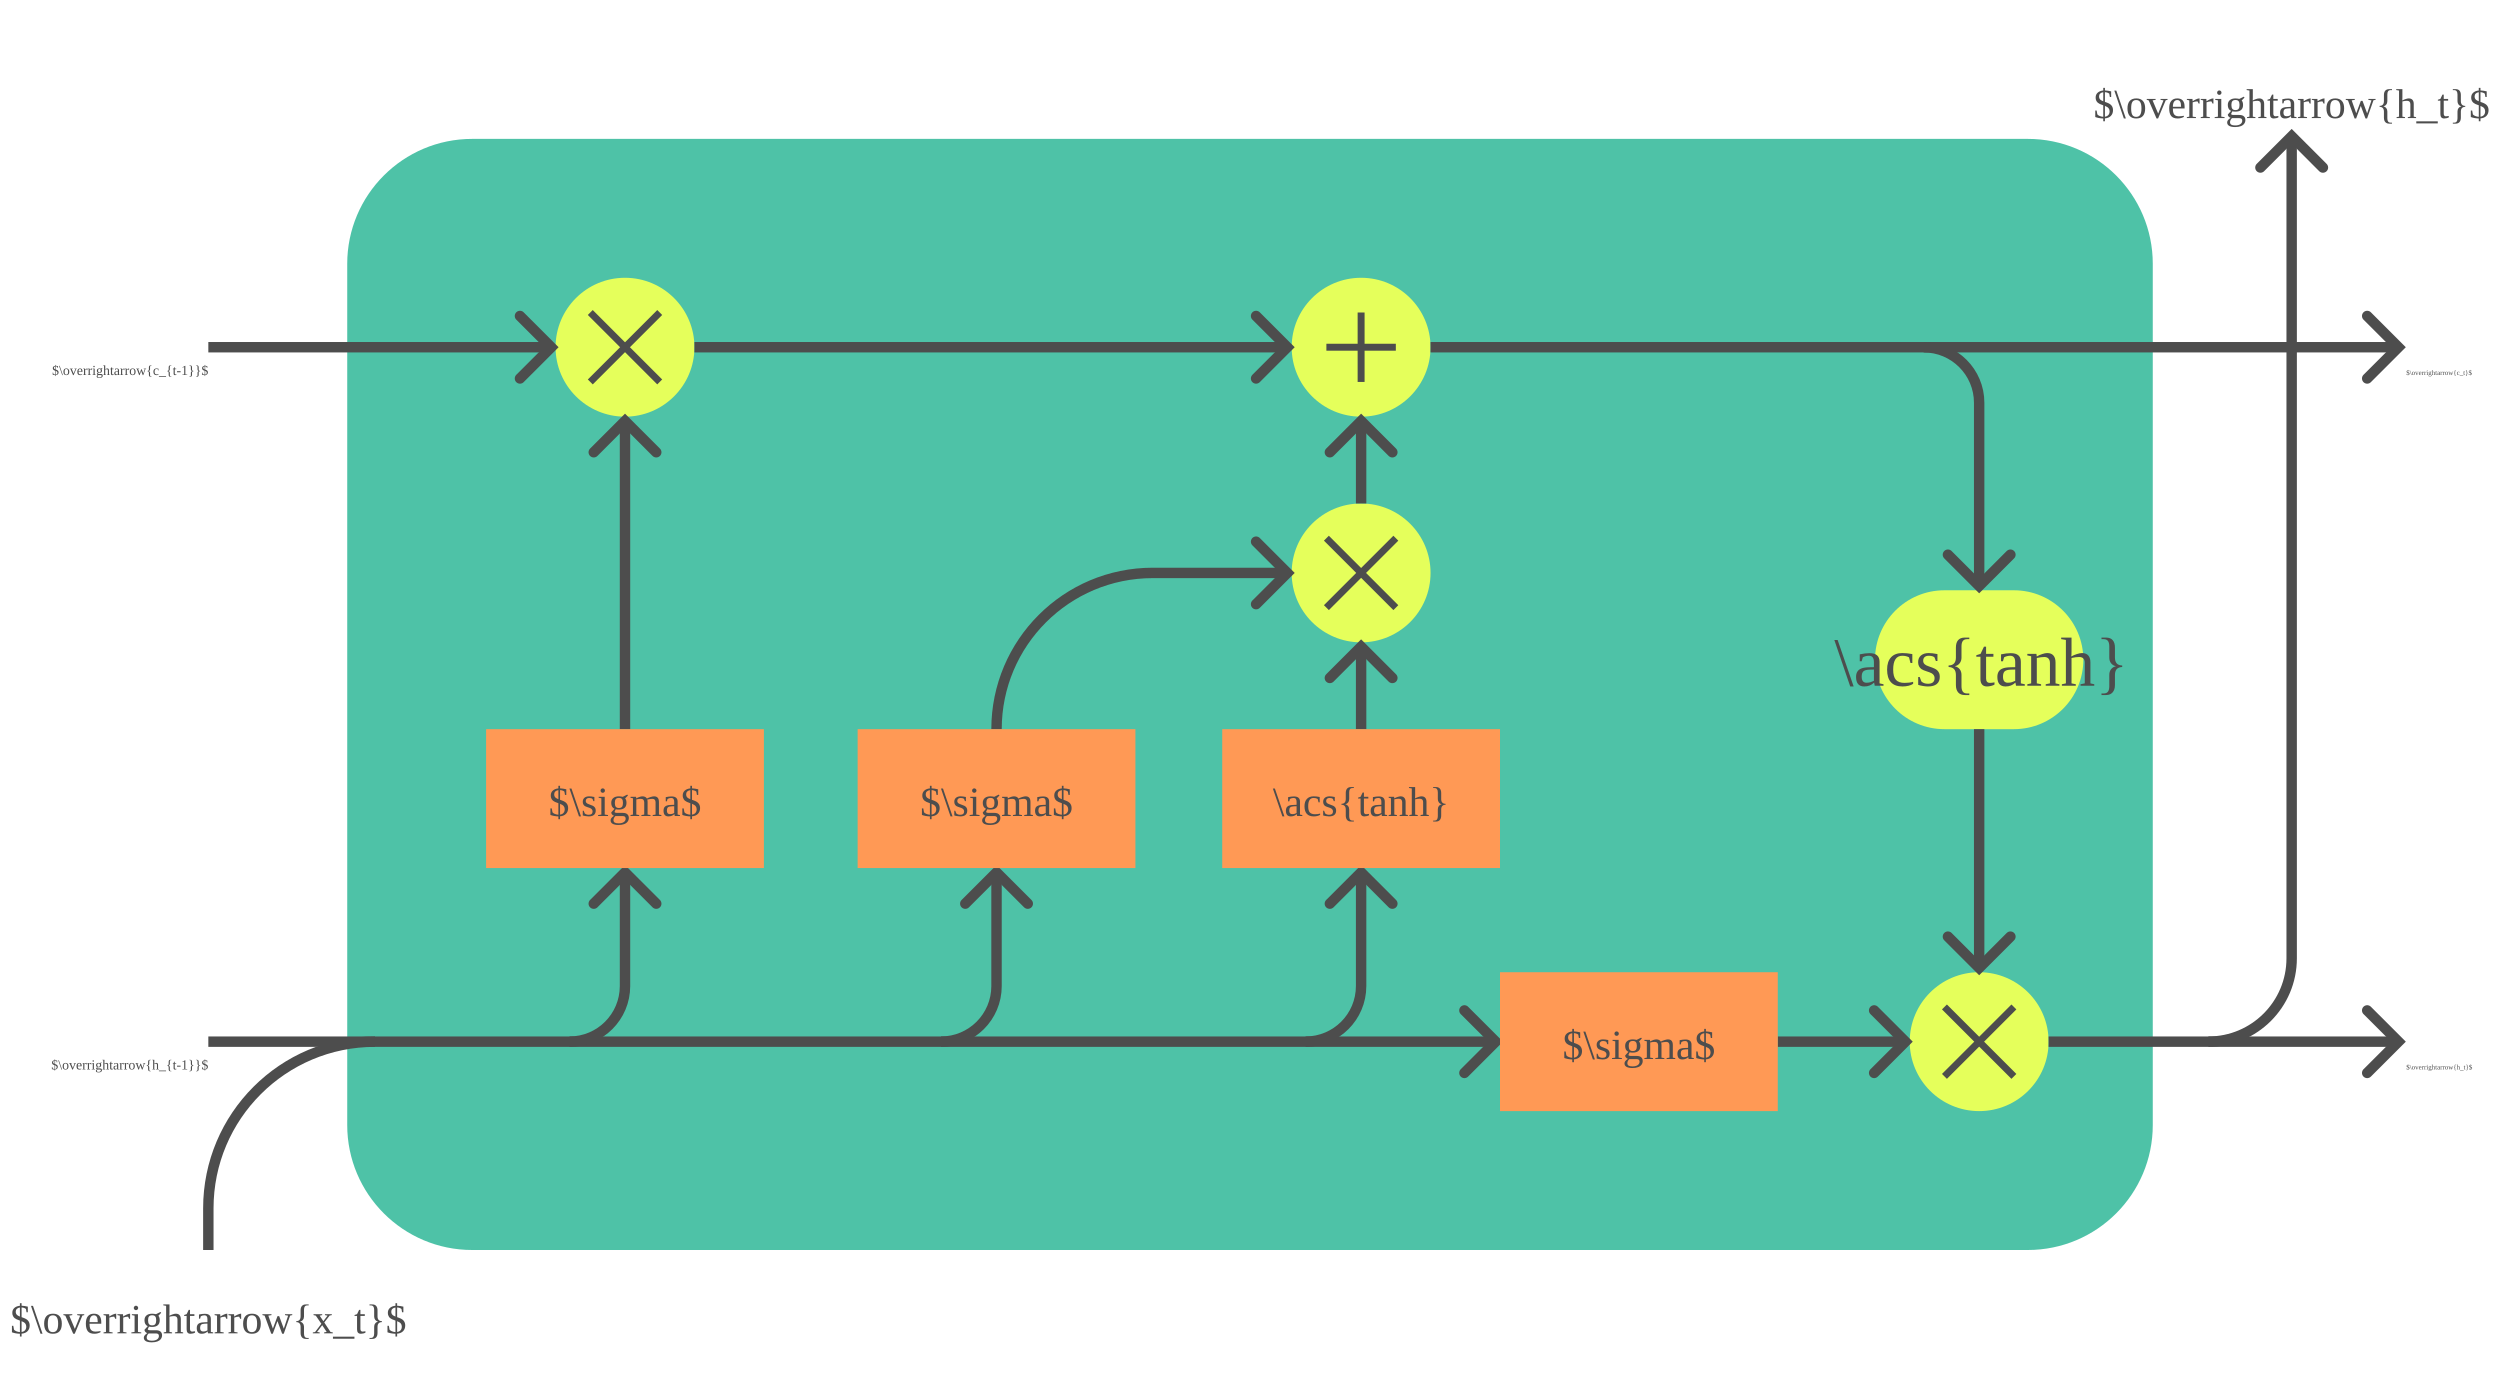
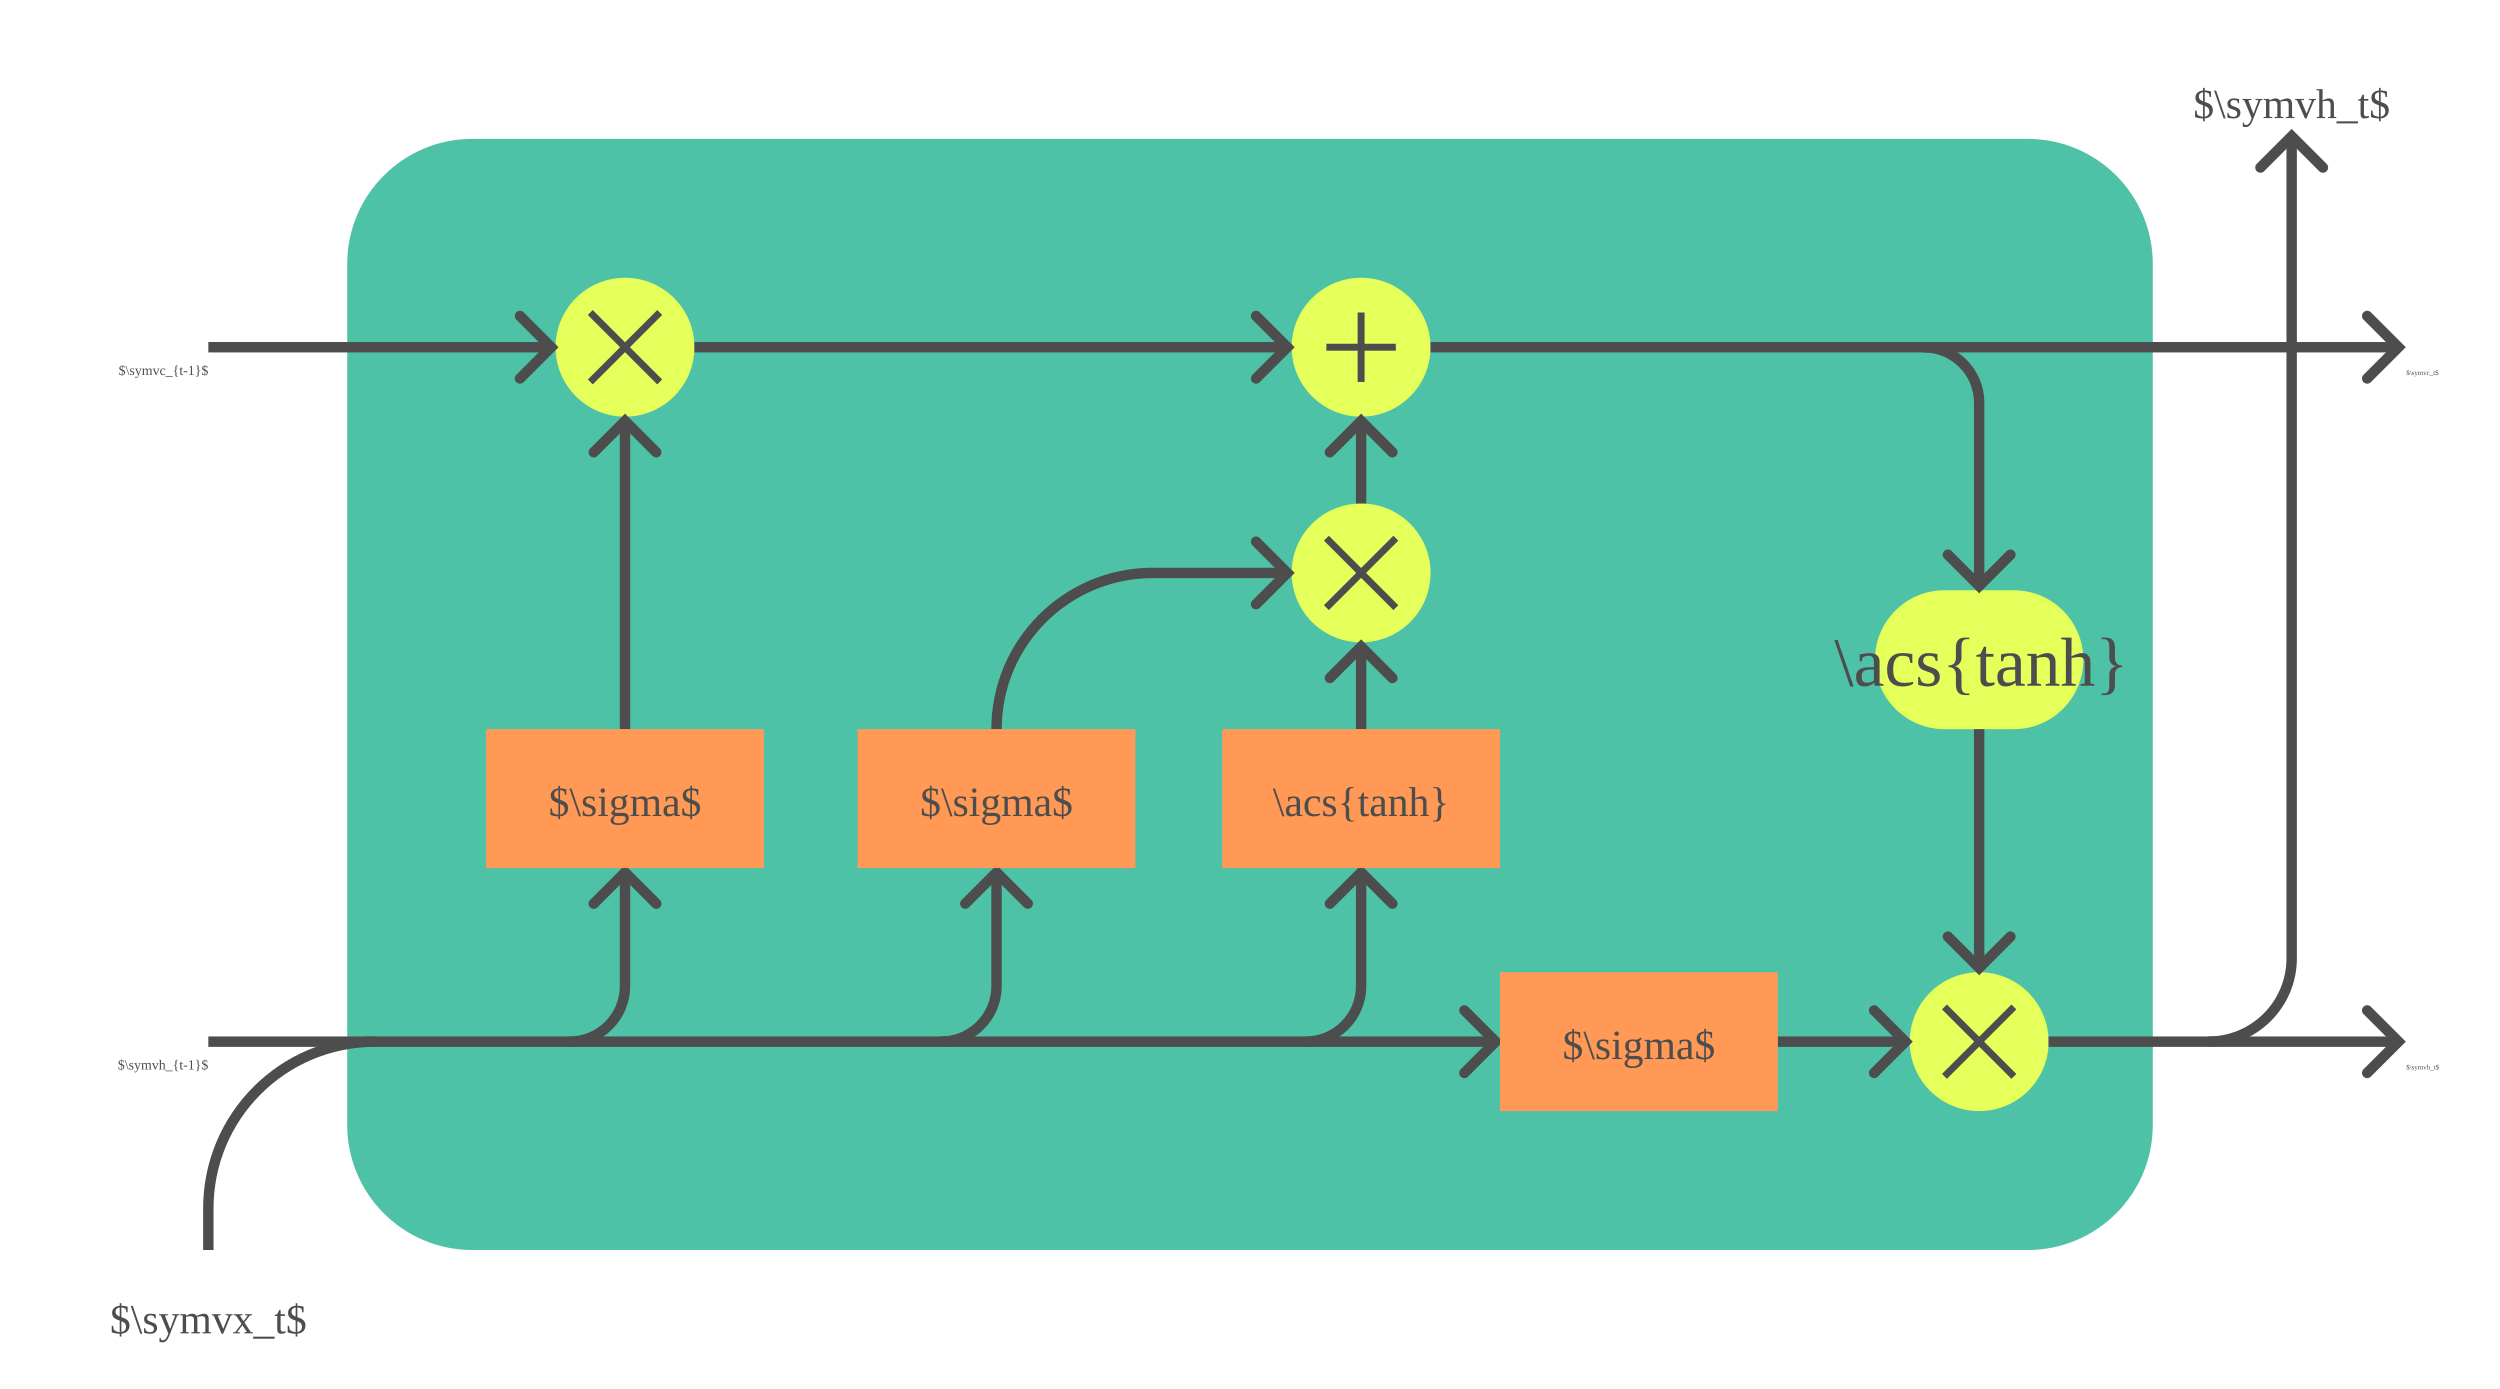
<svg xmlns="http://www.w3.org/2000/svg" width="720" height="400" viewBox="0 0 720 400" version="1.1" id="svg8" xml:space="preserve">
  <defs id="defs2">
    <marker style="overflow:visible" id="arrow" refX="0" refY="0" orient="auto-start-reverse" markerWidth="4.207" markerHeight="7" viewBox="0 0 4.207 7" preserveAspectRatio="xMidYMid">
      <path style="fill:none;stroke:context-stroke;stroke-width:1;stroke-linecap:round" d="M 3,-3 0,0 3,3" id="arrow3" transform="rotate(180,0.125,0)" />
    </marker>
  </defs>
  <g id="cell">
    <rect id="background" width="520" height="320" x="100" y="40" ry="36" fill="#4ec2a7" rx="36" />
    <g id="pointwise">
      <circle id="mult1" cx="180" cy="100" r="20" stroke="none" fill="#e5ff5b" />
      <circle id="mult2" cx="392" cy="165" r="20" stroke="none" fill="#e5ff5b" />
      <circle id="mult3" cx="570" cy="300" r="20" stroke="none" fill="#e5ff5b" />
      <circle id="add" cx="392" cy="100" r="20" stroke="none" fill="#e5ff5b" />
      <rect y="170" x="540" height="40" width="60" id="tanh2" ry="20" fill="#e5ff5b" rx="20" />
      <text x="570.65" y="197.5" id="textTanhPointwise" fill="#4d4d4d" stroke="none" font-size="20px" text-anchor="middle">\acs{tanh}</text>
      <g id="plusSign">
        <line x1="392" x2="392" y1="110" y2="90" stroke-width="2" stroke="#4d4d4d" id="plus1" />
        <line x1="402" x2="382" y1="100" y2="100" stroke-width="2" stroke="#4d4d4d" id="plus2" />
      </g>
      <g id="multSign1">
        <line x1="170" x2="190" y1="110" y2="90" stroke-width="2" stroke="#4d4d4d" id="line1773" />
        <line x1="190" x2="170" y1="110" y2="90" stroke-width="2" stroke="#4d4d4d" id="line1771" />
      </g>
      <g id="multSign3">
        <line x1="560" x2="580" y1="310" y2="290" stroke-width="2" stroke="#4d4d4d" id="mult2-9" />
        <line x1="580" x2="560" y1="310" y2="290" stroke-width="2" stroke="#4d4d4d" id="mult1-3" />
      </g>
      <g id="multSign2">
        <line x1="402" x2="382" y1="175" y2="155" stroke-width="2" stroke="#4d4d4d" id="mult2-0" />
        <line x1="402" x2="382" y1="155" y2="175" stroke-width="2" stroke="#4d4d4d" id="mult1-6" />
      </g>
    </g>
    <g id="paths">
      <line x1="392" x2="392" y1="210" y2="187" stroke-width="3" stroke="#4d4d4d" marker-end="url(#arrow)" id="line1963" />
      <line x1="392" x2="392" y1="145" y2="122" stroke-width="3" stroke="#4d4d4d" marker-end="url(#arrow)" id="line2540" />
      <line x1="570" x2="570" y1="210" y2="278" stroke-width="3" stroke="#4d4d4d" marker-end="url(#arrow)" id="line2545" />
      <line x1="180" x2="180" y1="210" y2="122" stroke-width="3" stroke="#4d4d4d" marker-end="url(#arrow)" id="line2541" />
      <line x1="60" x2="430" y1="300" y2="300" stroke-width="3" stroke="#4d4d4d" id="line25415" marker-end="url(#arrow)" />
      <line x1="590" x2="690" y1="300" y2="300" stroke-width="3" stroke="#4d4d4d" id="line25411" marker-end="url(#arrow)" />
      <line x1="412" x2="690" y1="100" y2="100" stroke-width="3" stroke="#4d4d4d" id="line25419" marker-end="url(#arrow)" />
      <line x1="200" x2="370" y1="100" y2="100" stroke-width="3" stroke="#4d4d4d" id="line254153" marker-end="url(#arrow)" />
      <line x2="548" y1="300" y2="300" stroke-width="3" stroke="#4d4d4d" id="line1103" marker-end="url(#arrow)" x1="512" />
      <line x1="60" x2="158" y1="100" y2="100" stroke-width="3" stroke="#4d4d4d" id="line25416" marker-end="url(#arrow)" />
      <path id="path1" d="m 636,300 a 24,24 0 0 0 24,-24 v -236" fill="none" stroke="#4d4d4d" stroke-width="3" marker-end="url(#arrow)" />
      <path d="m 60,360 v -12 a 48,48 0 0 1 48,-48" id="path2" fill="none" stroke="#4d4d4d" stroke-width="3" />
      <path id="path3" d="m 287,210 a 45,45 0 0 1 45,-45 h 38" fill="none" stroke="#4d4d4d" stroke-width="3" marker-end="url(#arrow)" />
      <path id="path4" d="m 376,300 a 16,16 0 0 0 16,-16 v -32" stroke="#4d4d4d" fill="none" stroke-width="3" marker-end="url(#arrow)" />
      <path id="path5" d="m 271,300 a 16,16 0 0 0 16,-16 v -32" stroke="#4d4d4d" fill="none" stroke-width="3" marker-end="url(#arrow)" />
      <path id="path6" d="m 164,300 a 16,16 0 0 0 16,-16 v -32" stroke="#4d4d4d" fill="none" stroke-width="3" marker-end="url(#arrow)" />
      <path id="path7" d="m 554,100 a 16,16 0 0 1 16,16 v 52" stroke="#4d4d4d" fill="none" stroke-width="3" marker-end="url(#arrow)" />
    </g>
  </g>
  <g id="calque" style="display:inline">
-     <text id="text1982" y="34" x="660" font-size="12" fill="#4d4d4d" text-anchor="middle">$\overrightarrow{h_t}$</text>
-     <text id="text1988" y="108" x="693" font-size="2" fill="#4d4d4d" text-anchor="begin">$\overrightarrow{c_t}$</text>
+     <text id="text1982" y="34" x="660" font-size="12" fill="#4d4d4d" text-anchor="middle">$\symvh_t$</text>
+     <text id="text1988" y="108" x="693" font-size="2" fill="#4d4d4d" text-anchor="begin">$\symvc_t$</text>
    <g id="NN">
      <rect id="tanhNN" width="80" height="40" x="352" y="210" fill="#ff9955" stroke="none" />
      <text x="392" y="235" id="textTanh" fill="#4d4d4d" stroke="none" font-size="12" text-anchor="middle">\acs{tanh}</text>
      <rect id="sigmoid3" width="80" height="40" x="432" y="280" fill="#ff9955" stroke="none" />
      <text x="472" y="305" id="textSig3" fill="#4d4d4d" stroke="none" font-size="12" text-anchor="middle">$\sigma$</text>
      <rect id="sigmoid2" width="80" height="40" x="247" y="210" fill="#ff9955" stroke="none" />
      <text x="287" y="235" id="textSig2" fill="#4d4d4d" stroke="none" font-size="12" text-anchor="middle">$\sigma$</text>
      <rect id="sigmoid1" width="80" height="40" x="140" y="210" fill="#ff9955" stroke="none" />
      <text x="180" y="235" id="textSig1" fill="#4d4d4d" stroke="none" font-size="12" text-anchor="middle">$\sigma$</text>
    </g>
-     <text id="text1994" y="308" x="693" font-size="2" fill="#4d4d4d">$\overrightarrow{h_t}$</text>
-     <text x="60" y="384" id="text2002" font-size="12" fill="#4d4d4d" text-anchor="middle">$\overrightarrow{x_t}$</text>
-     <text x="60" y="108" id="text2010" font-size="4" fill="#4d4d4d" text-anchor="end">$\overrightarrow{c_{t-1}}$</text>
-     <text x="60" y="308" id="text2058" fill="#4d4d4d" font-size="4" text-anchor="end">$\overrightarrow{h_{t-1}}$</text>
+     <text id="text1994" y="308" x="693" font-size="2" fill="#4d4d4d">$\symvh_t$</text>
+     <text x="60" y="384" id="text2002" font-size="12" fill="#4d4d4d" text-anchor="middle">$\symvx_t$</text>
+     <text x="60" y="108" id="text2010" font-size="4" fill="#4d4d4d" text-anchor="end">$\symvc_{t-1}$</text>
+     <text x="60" y="308" id="text2058" fill="#4d4d4d" font-size="4" text-anchor="end">$\symvh_{t-1}$</text>
  </g>
</svg>
